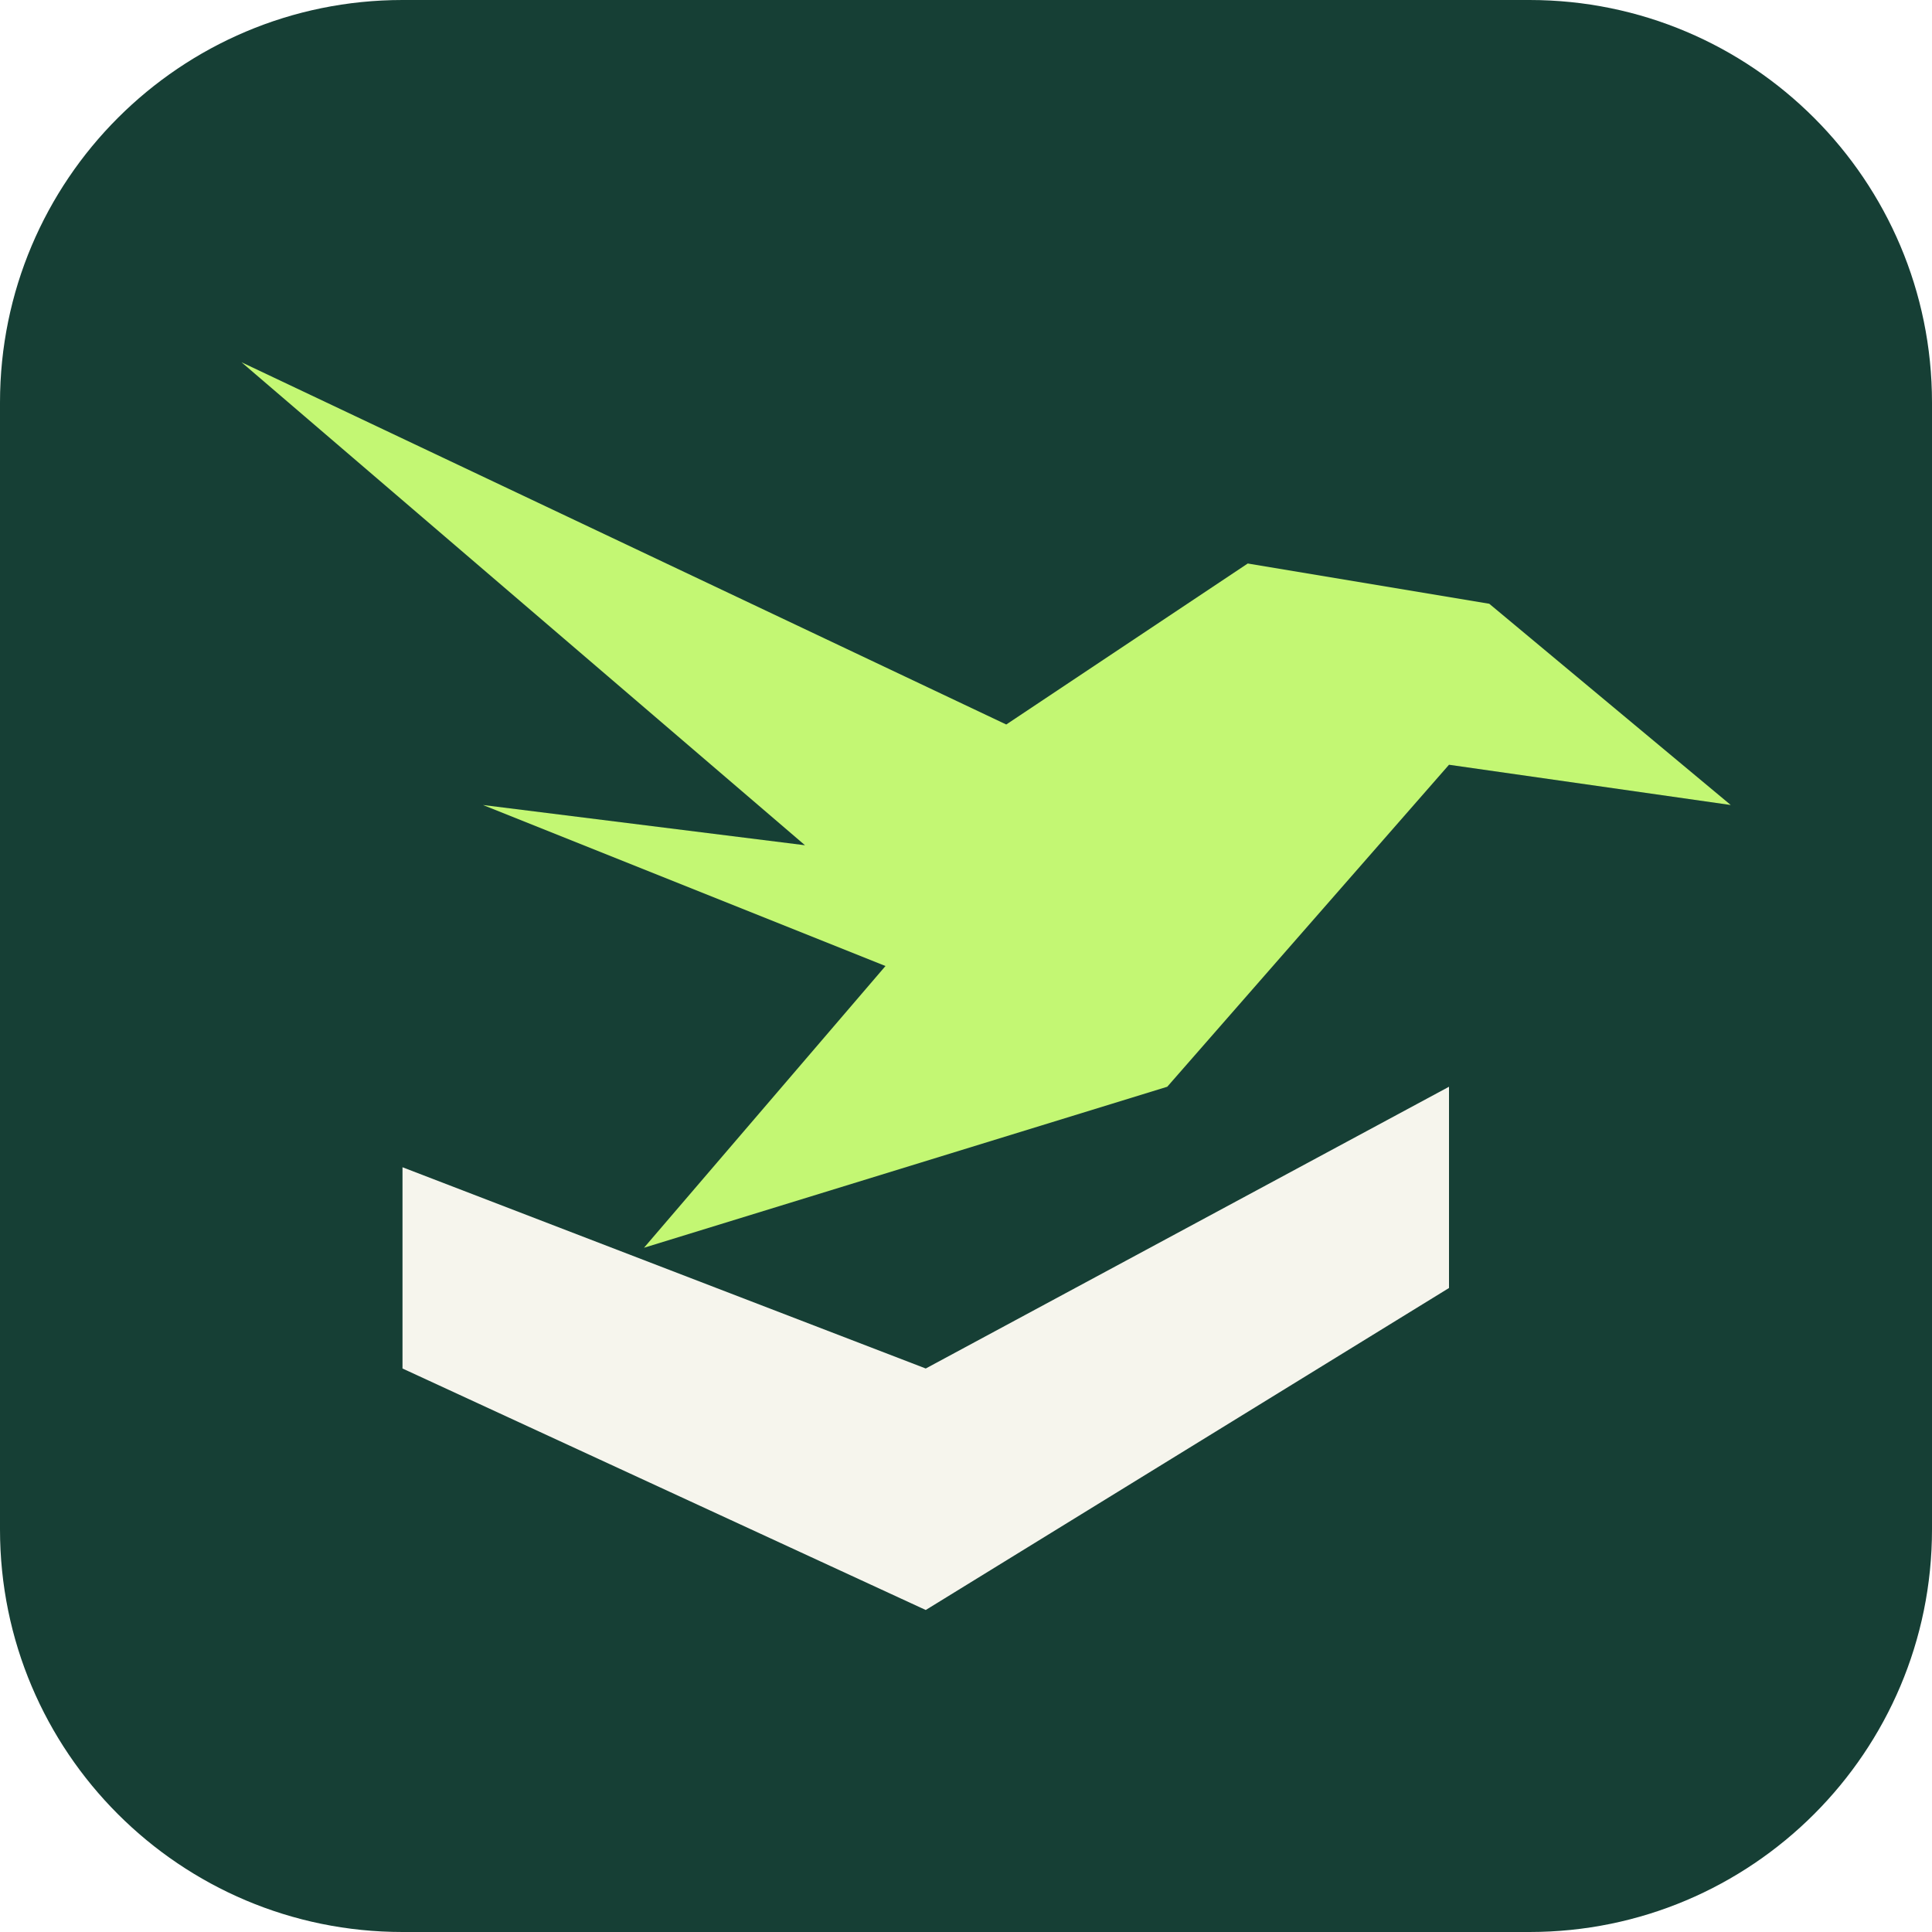
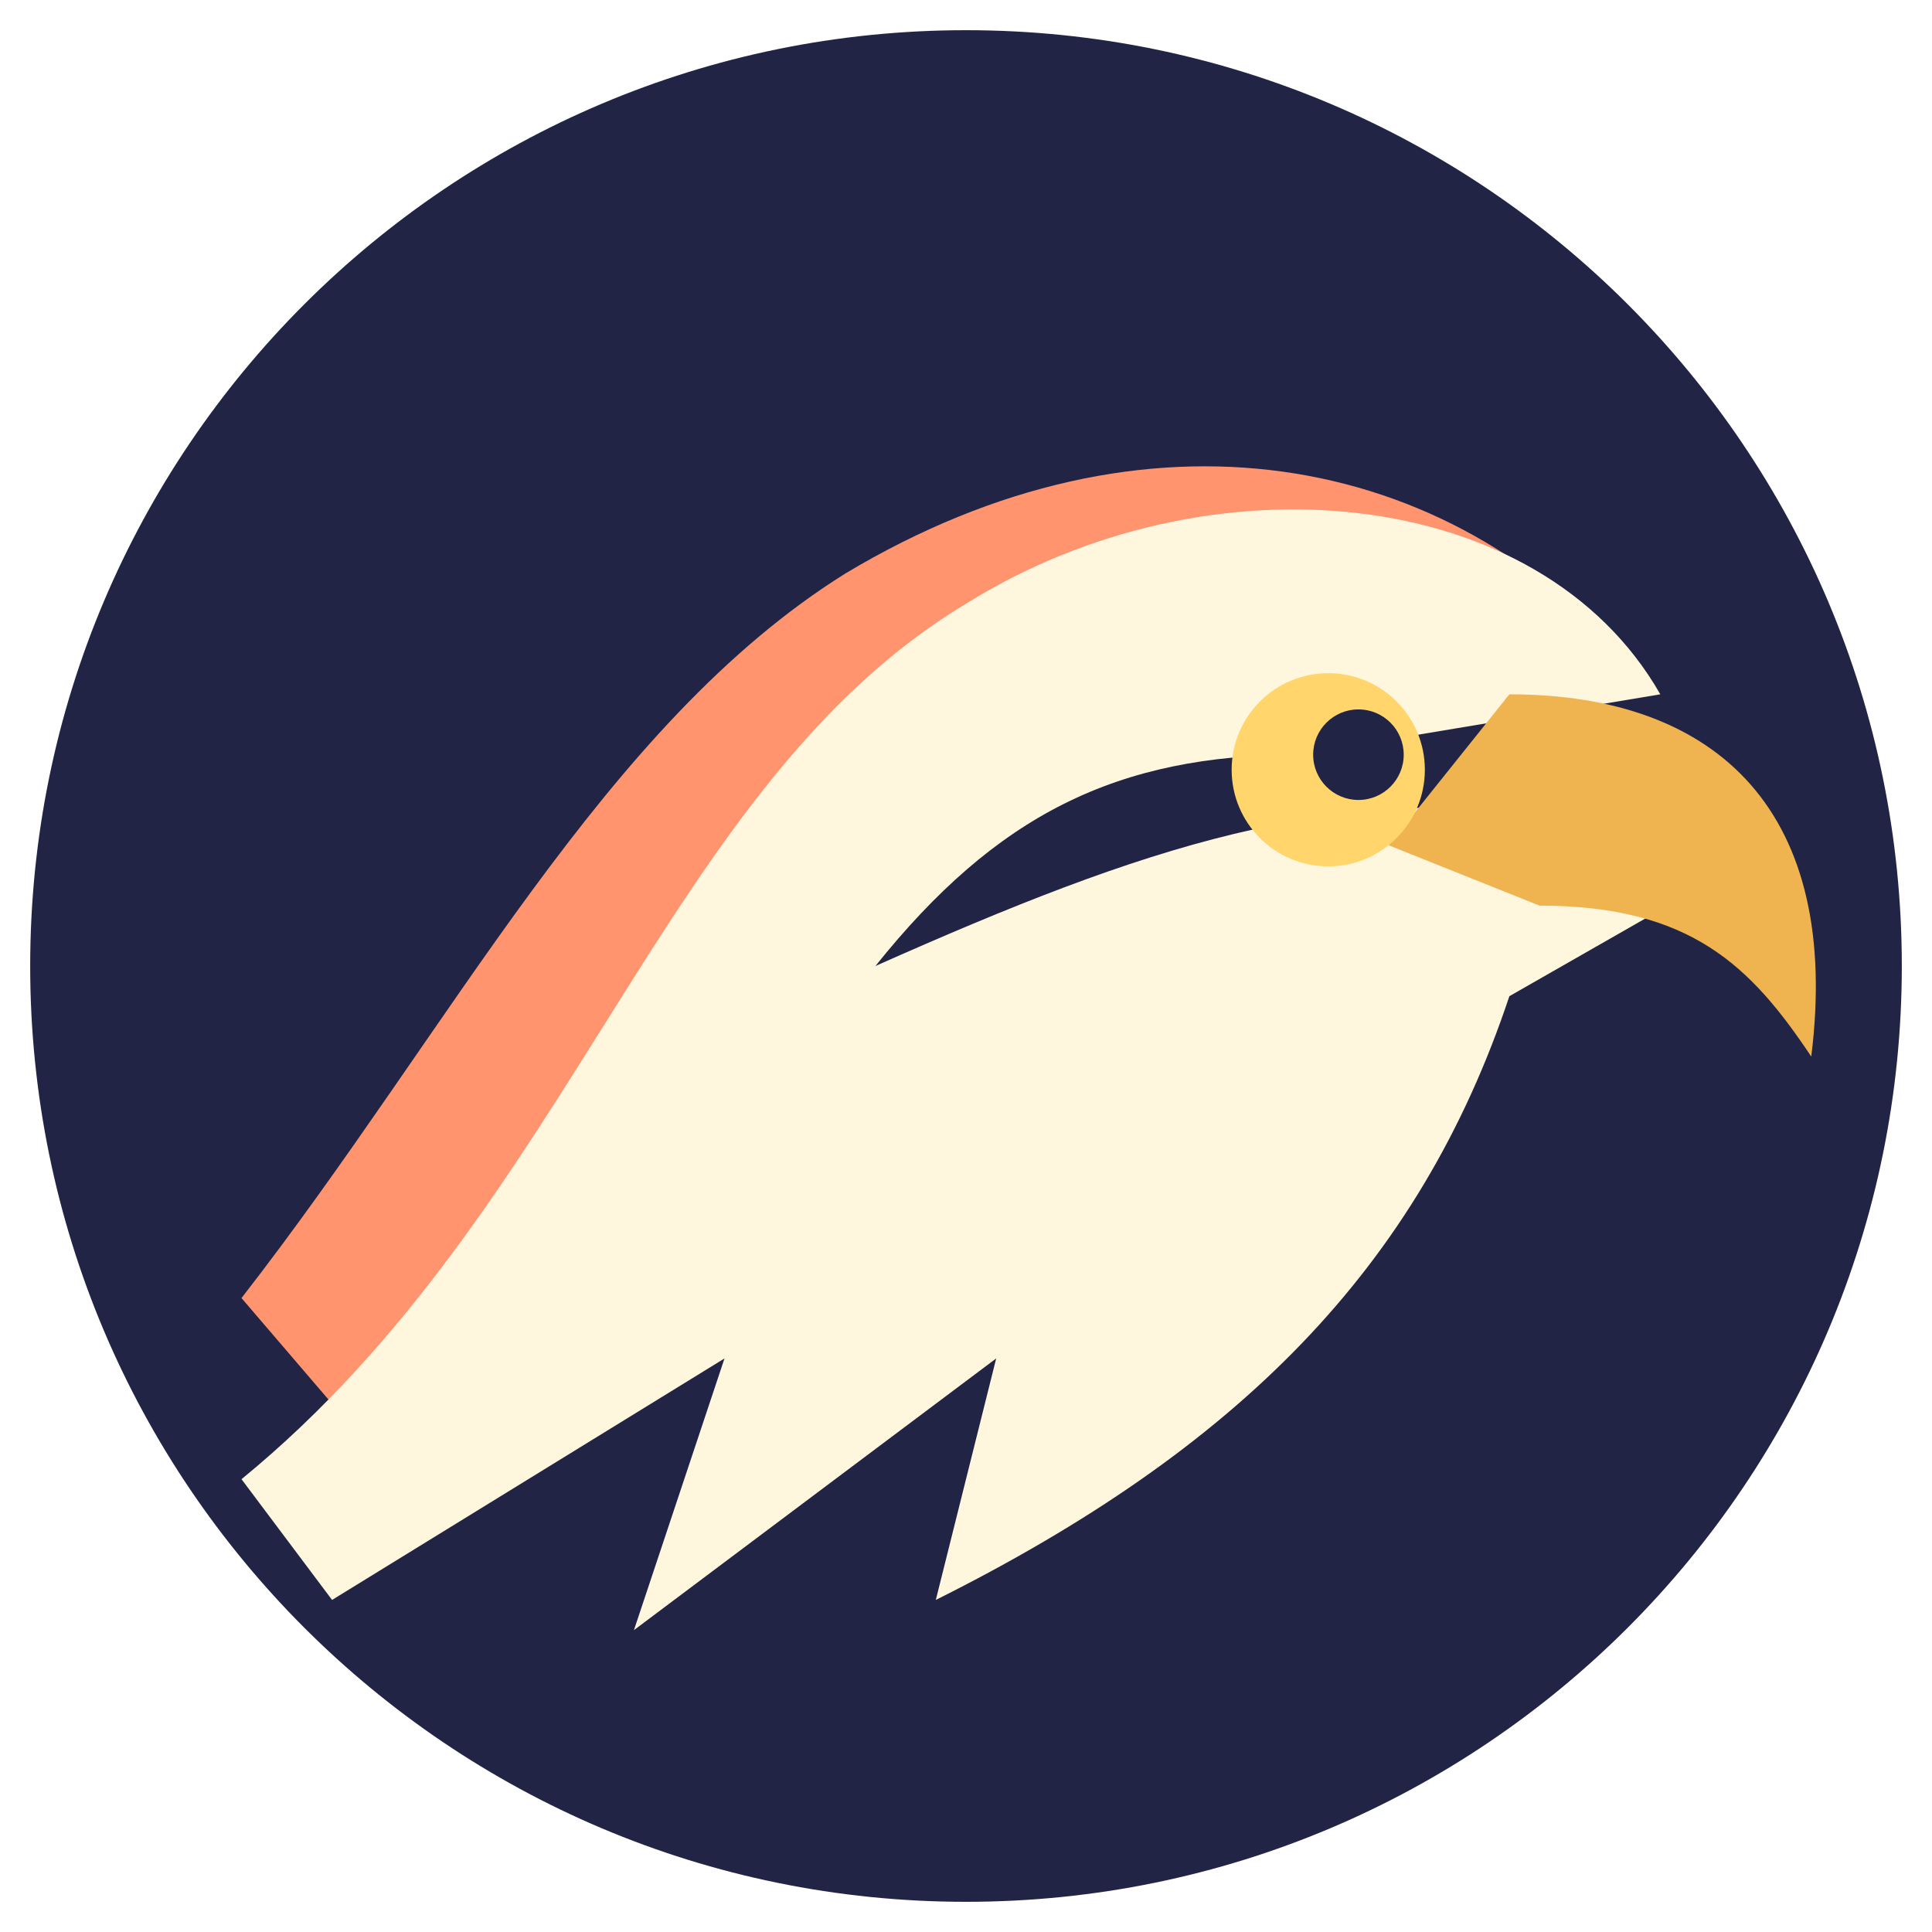
- <svg xmlns="http://www.w3.org/2000/svg" viewBox="0 0 48 48">
-   <rect width="48" height="48" rx="10" fill="#163f35" />
-   <path fill="#c3f773" d="M6 9l19 9 6-4 6 1 6 5-7-1-7 8-13 4 6-7-10-4 8 1z" />
-   <path fill="#f6f5ed" d="m10 29 13 5 13-7v5l-13 8-13-6z" />
+ <svg xmlns="http://www.w3.org/2000/svg" viewBox="0 0 64 64">
+   <circle cx="32" cy="32" r="31" fill="#222446" />
+   <path fill="#ff946f" d="M8 43c7-9 12-19 20-24 10-6 20-4 26 3-10-4-23 4-28 13L14 50z" />
+   <path fill="#fff6de" d="M8 49c11-9 14-23 24-29 8-5 19-4 23 3l-12 2c-6 0-10 2-14 7 9-4 15-6 23-5l5 2-7 4c-3 9-9 15-19 20l2-8-12 9 3-9-13 8z" />
+   <path fill="#efb44f" d="M50 23c7 0 11 4 10 12-2-3-4-5-9-5l-5-2z" />
+   <circle cx="44" cy="25.5" r="3.2" fill="#ffd56c" />
+   <circle cx="45" cy="25" r="1.5" fill="#222446" />
</svg>
